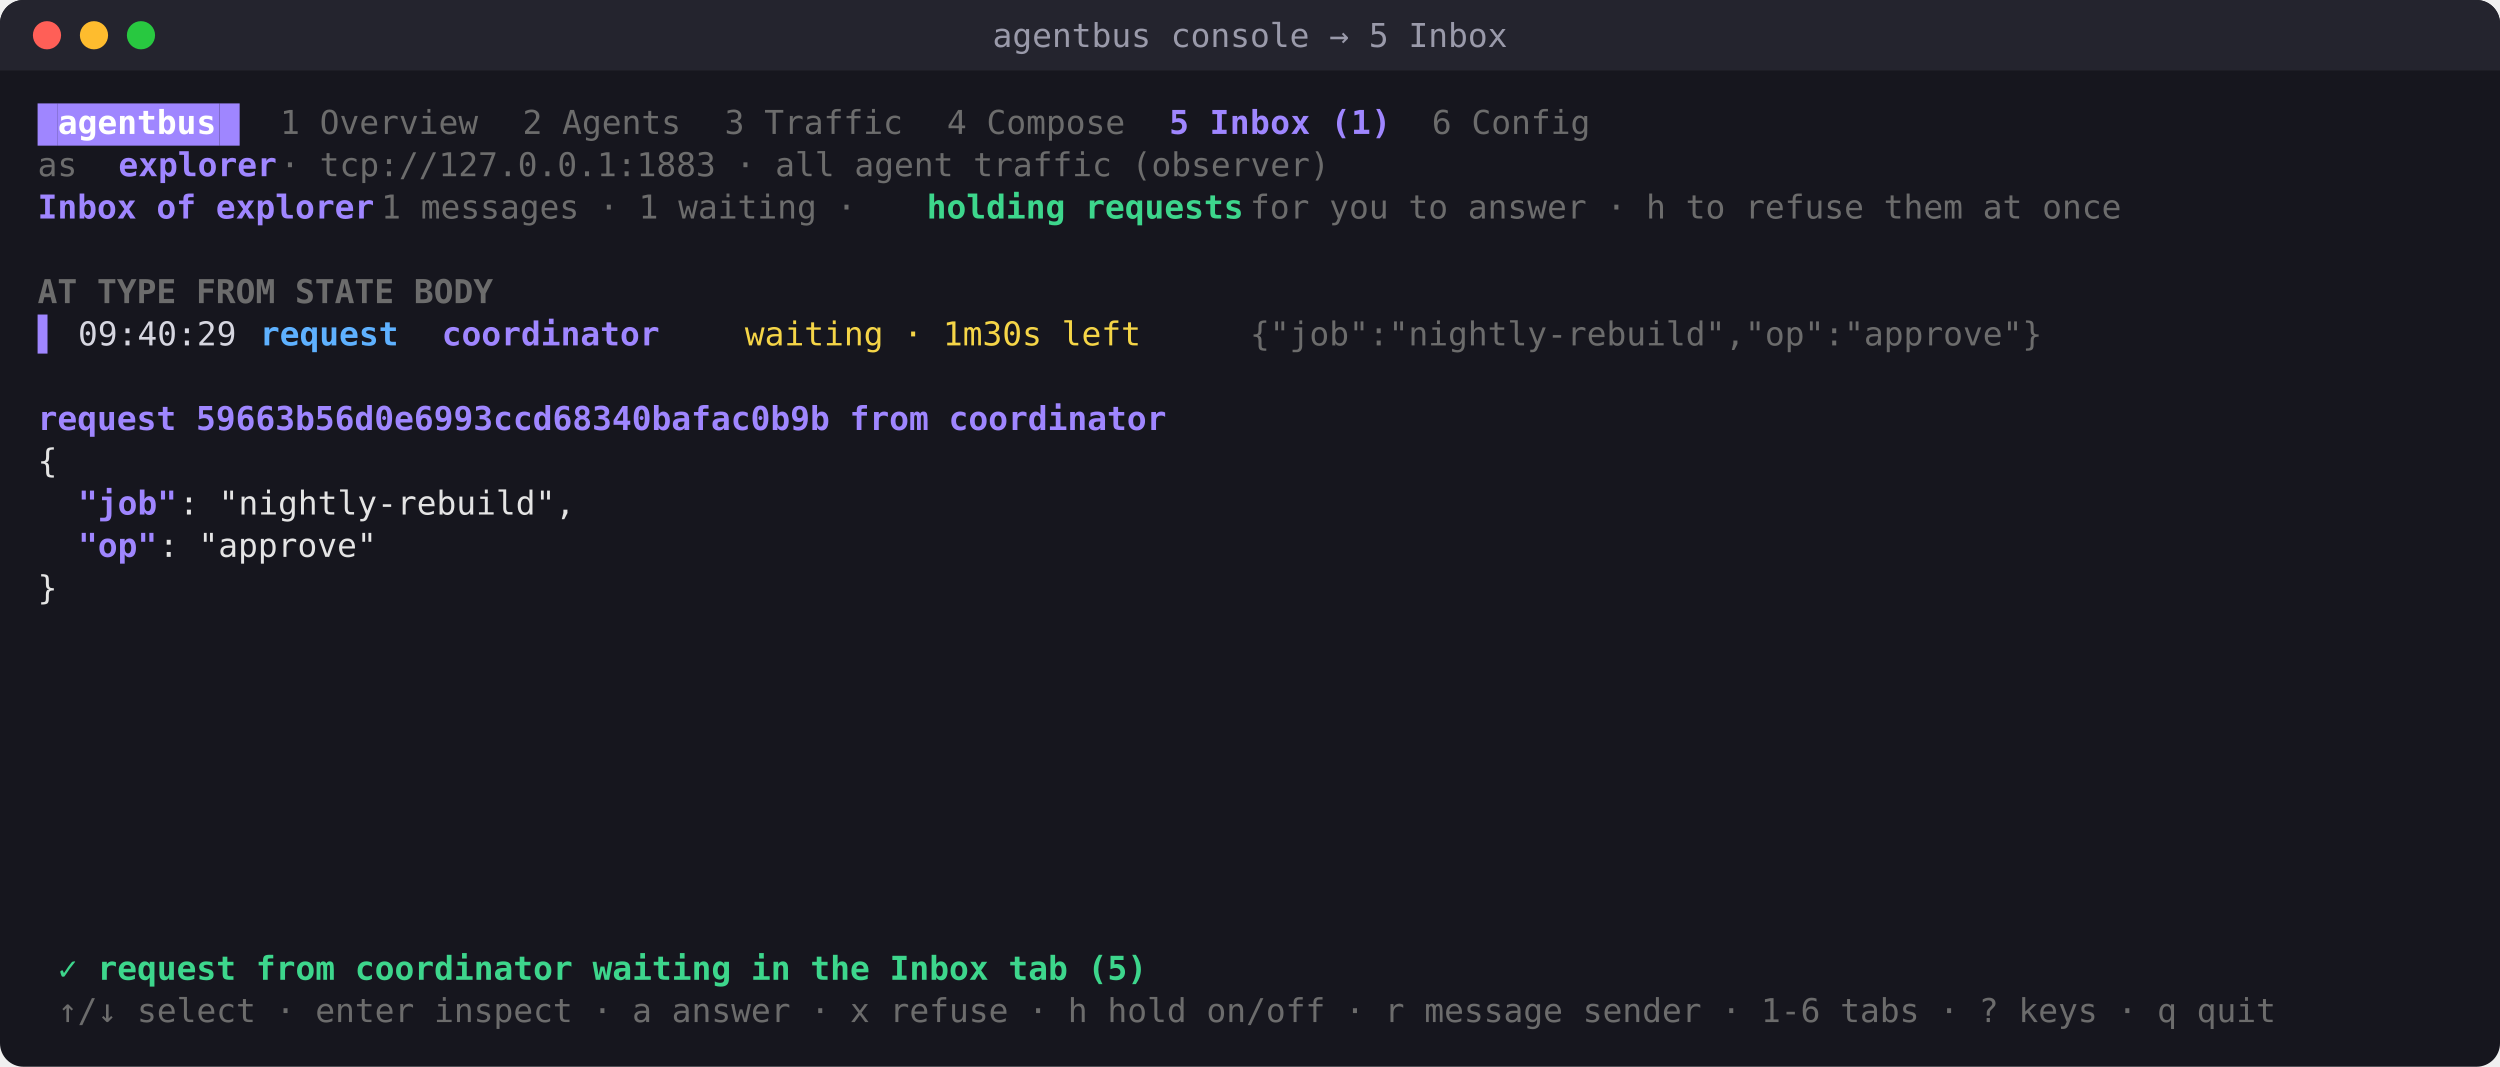
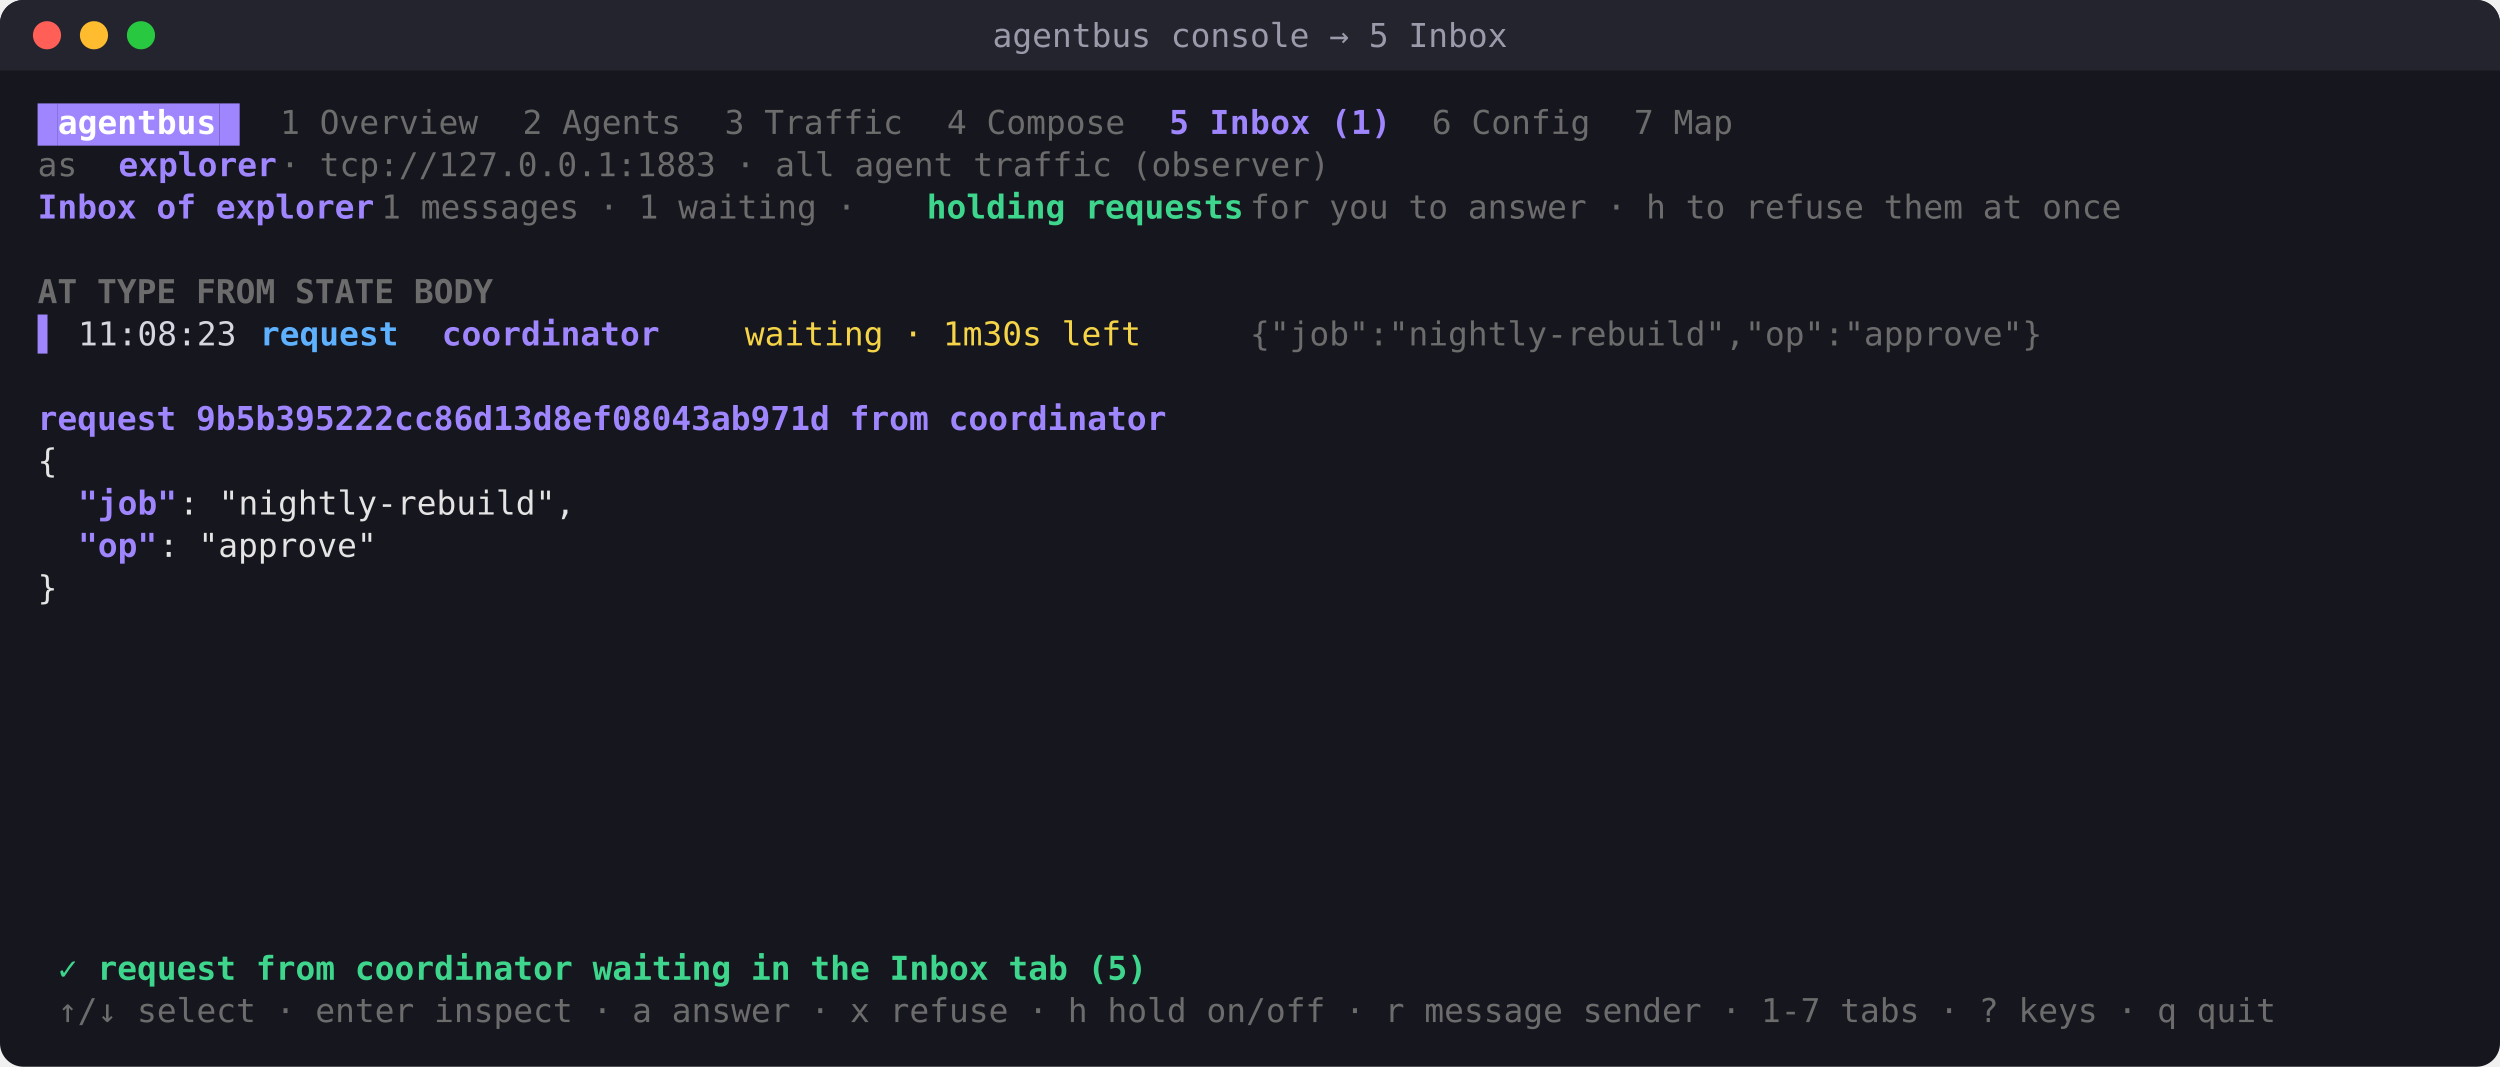
<svg xmlns="http://www.w3.org/2000/svg" width="1064" height="454" viewBox="0 0 1064 454">
  <style>text{font-family:"SF Mono",Menlo,Monaco,Consolas,"DejaVu Sans Mono",monospace;font-size:14px;white-space:pre}</style>
  <rect width="1064" height="454" rx="10" fill="#16161E" />
  <path d="M0 10a10 10 0 0 1 10-10h1044a10 10 0 0 1 10 10v20H0z" fill="#24242E" />
  <circle cx="20" cy="15" r="6" fill="#FF5F57" />
  <circle cx="40" cy="15" r="6" fill="#FEBC2E" />
  <circle cx="60" cy="15" r="6" fill="#28C840" />
  <text x="532" y="20" fill="#9A9AAA" text-anchor="middle">agentbus console  →  5 Inbox</text>
-   <clipPath id="term-127b71b2">
+   <clipPath id="term-dd7ba200">
    <rect x="16.0" y="44" width="1032.0" height="410" />
  </clipPath>
-   <g clip-path="url(#term-127b71b2)">
+   <g clip-path="url(#term-dd7ba200)">
    <rect x="16.0" y="44.0" width="8.6" height="18" fill="#9F86FF" />
    <rect x="24.6" y="44.0" width="68.8" height="18" fill="#9F86FF" />
    <text x="24.6" y="57.0" fill="#FFFFFF" font-weight="bold" textLength="68.8" lengthAdjust="spacingAndGlyphs">agentbus</text>
    <rect x="93.4" y="44.0" width="8.6" height="18" fill="#9F86FF" />
    <text x="119.2" y="57.0" fill="#6C6C6C" textLength="86.0" lengthAdjust="spacingAndGlyphs">1 Overview</text>
    <text x="222.4" y="57.0" fill="#6C6C6C" textLength="68.8" lengthAdjust="spacingAndGlyphs">2 Agents</text>
    <text x="308.4" y="57.0" fill="#6C6C6C" textLength="77.4" lengthAdjust="spacingAndGlyphs">3 Traffic</text>
    <text x="403.0" y="57.0" fill="#6C6C6C" textLength="77.4" lengthAdjust="spacingAndGlyphs">4 Compose</text>
    <text x="497.6" y="57.0" fill="#9F86FF" font-weight="bold" textLength="8.6" lengthAdjust="spacingAndGlyphs">5</text>
    <text x="514.8" y="57.0" fill="#9F86FF" font-weight="bold" textLength="8.6" lengthAdjust="spacingAndGlyphs">I</text>
    <text x="523.4" y="57.0" fill="#9F86FF" font-weight="bold" textLength="8.6" lengthAdjust="spacingAndGlyphs">n</text>
    <text x="532.0" y="57.0" fill="#9F86FF" font-weight="bold" textLength="8.6" lengthAdjust="spacingAndGlyphs">b</text>
    <text x="540.6" y="57.0" fill="#9F86FF" font-weight="bold" textLength="8.6" lengthAdjust="spacingAndGlyphs">o</text>
    <text x="549.2" y="57.0" fill="#9F86FF" font-weight="bold" textLength="8.6" lengthAdjust="spacingAndGlyphs">x</text>
    <text x="566.4" y="57.0" fill="#9F86FF" font-weight="bold" textLength="8.6" lengthAdjust="spacingAndGlyphs">(</text>
    <text x="575.0" y="57.0" fill="#9F86FF" font-weight="bold" textLength="8.6" lengthAdjust="spacingAndGlyphs">1</text>
    <text x="583.6" y="57.0" fill="#9F86FF" font-weight="bold" textLength="8.6" lengthAdjust="spacingAndGlyphs">)</text>
    <text x="609.4" y="57.0" fill="#6C6C6C" textLength="68.8" lengthAdjust="spacingAndGlyphs">6 Config</text>
+     <text x="695.4" y="57.0" fill="#6C6C6C" textLength="43.0" lengthAdjust="spacingAndGlyphs">7 Map</text>
    <text x="16.0" y="75.0" fill="#6C6C6C" textLength="34.4" lengthAdjust="spacingAndGlyphs"> as </text>
    <text x="50.4" y="75.0" fill="#9F86FF" font-weight="bold" textLength="68.8" lengthAdjust="spacingAndGlyphs">explorer</text>
    <text x="119.2" y="75.0" fill="#6C6C6C" textLength="464.4" lengthAdjust="spacingAndGlyphs"> · tcp://127.0.0.1:1883 · all agent traffic (observer)</text>
    <text x="16.0" y="93.0" fill="#9F86FF" font-weight="bold" textLength="146.2" lengthAdjust="spacingAndGlyphs">Inbox of explorer</text>
    <text x="162.2" y="93.0" fill="#6C6C6C" textLength="232.2" lengthAdjust="spacingAndGlyphs">  1 messages · 1 waiting · </text>
    <text x="394.4" y="93.0" fill="#3DD68C" font-weight="bold" textLength="137.6" lengthAdjust="spacingAndGlyphs">holding requests</text>
    <text x="532.0" y="93.0" fill="#6C6C6C" textLength="387.0" lengthAdjust="spacingAndGlyphs"> for you to answer · h to refuse them at once</text>
    <text x="16.0" y="129.0" fill="#6C6C6C" font-weight="bold" textLength="1032.0" lengthAdjust="spacingAndGlyphs">  AT       TYPE     FROM           STATE                    BODY                                                        </text>
    <text x="16.0" y="147.0" fill="#9F86FF" font-weight="bold" textLength="17.2" lengthAdjust="spacingAndGlyphs">▌ </text>
-     <text x="33.2" y="147.0" fill="#D6D6E0" textLength="77.4" lengthAdjust="spacingAndGlyphs">09:40:29 </text>
+     <text x="33.2" y="147.0" fill="#D6D6E0" textLength="77.4" lengthAdjust="spacingAndGlyphs">11:08:23 </text>
    <text x="110.6" y="147.0" fill="#5EB1FF" font-weight="bold" textLength="60.2" lengthAdjust="spacingAndGlyphs">request</text>
    <text x="188.0" y="147.0" fill="#9F86FF" font-weight="bold" textLength="94.6" lengthAdjust="spacingAndGlyphs">coordinator</text>
    <text x="317.0" y="147.0" fill="#F5D547" textLength="172.0" lengthAdjust="spacingAndGlyphs">waiting · 1m30s left</text>
    <text x="532.0" y="147.0" fill="#6C6C6C" textLength="344.0" lengthAdjust="spacingAndGlyphs">{"job":"nightly-rebuild","op":"approve"}</text>
-     <text x="16.0" y="183.0" fill="#9F86FF" font-weight="bold" textLength="490.2" lengthAdjust="spacingAndGlyphs">request 59663b56d0e6993ccd68340bafac0b9b from coordinator</text>
+     <text x="16.0" y="183.0" fill="#9F86FF" font-weight="bold" textLength="490.2" lengthAdjust="spacingAndGlyphs">request 9b5b395222cc86d13d8ef08043ab971d from coordinator</text>
    <text x="16.0" y="201.0" fill="#E4E4E4" textLength="8.6" lengthAdjust="spacingAndGlyphs">{</text>
    <text x="33.2" y="219.0" fill="#9F86FF" font-weight="bold" textLength="43.0" lengthAdjust="spacingAndGlyphs">"job"</text>
    <text x="76.2" y="219.0" fill="#E4E4E4" textLength="172.0" lengthAdjust="spacingAndGlyphs">: "nightly-rebuild",</text>
    <text x="33.2" y="237.0" fill="#9F86FF" font-weight="bold" textLength="34.4" lengthAdjust="spacingAndGlyphs">"op"</text>
    <text x="67.6" y="237.0" fill="#E4E4E4" textLength="94.6" lengthAdjust="spacingAndGlyphs">: "approve"</text>
    <text x="16.0" y="255.0" fill="#E4E4E4" textLength="8.6" lengthAdjust="spacingAndGlyphs">}</text>
    <text x="24.6" y="417.0" fill="#3DD68C" font-weight="bold" textLength="473.0" lengthAdjust="spacingAndGlyphs">✓ request from coordinator waiting in the Inbox tab (5)</text>
-     <text x="24.6" y="435.0" fill="#6C6C6C" textLength="963.2" lengthAdjust="spacingAndGlyphs">↑/↓ select · enter inspect · a answer · x refuse · h hold on/off · r message sender · 1-6 tabs · ? keys · q quit</text>
+     <text x="24.6" y="435.0" fill="#6C6C6C" textLength="963.2" lengthAdjust="spacingAndGlyphs">↑/↓ select · enter inspect · a answer · x refuse · h hold on/off · r message sender · 1-7 tabs · ? keys · q quit</text>
  </g>
</svg>
